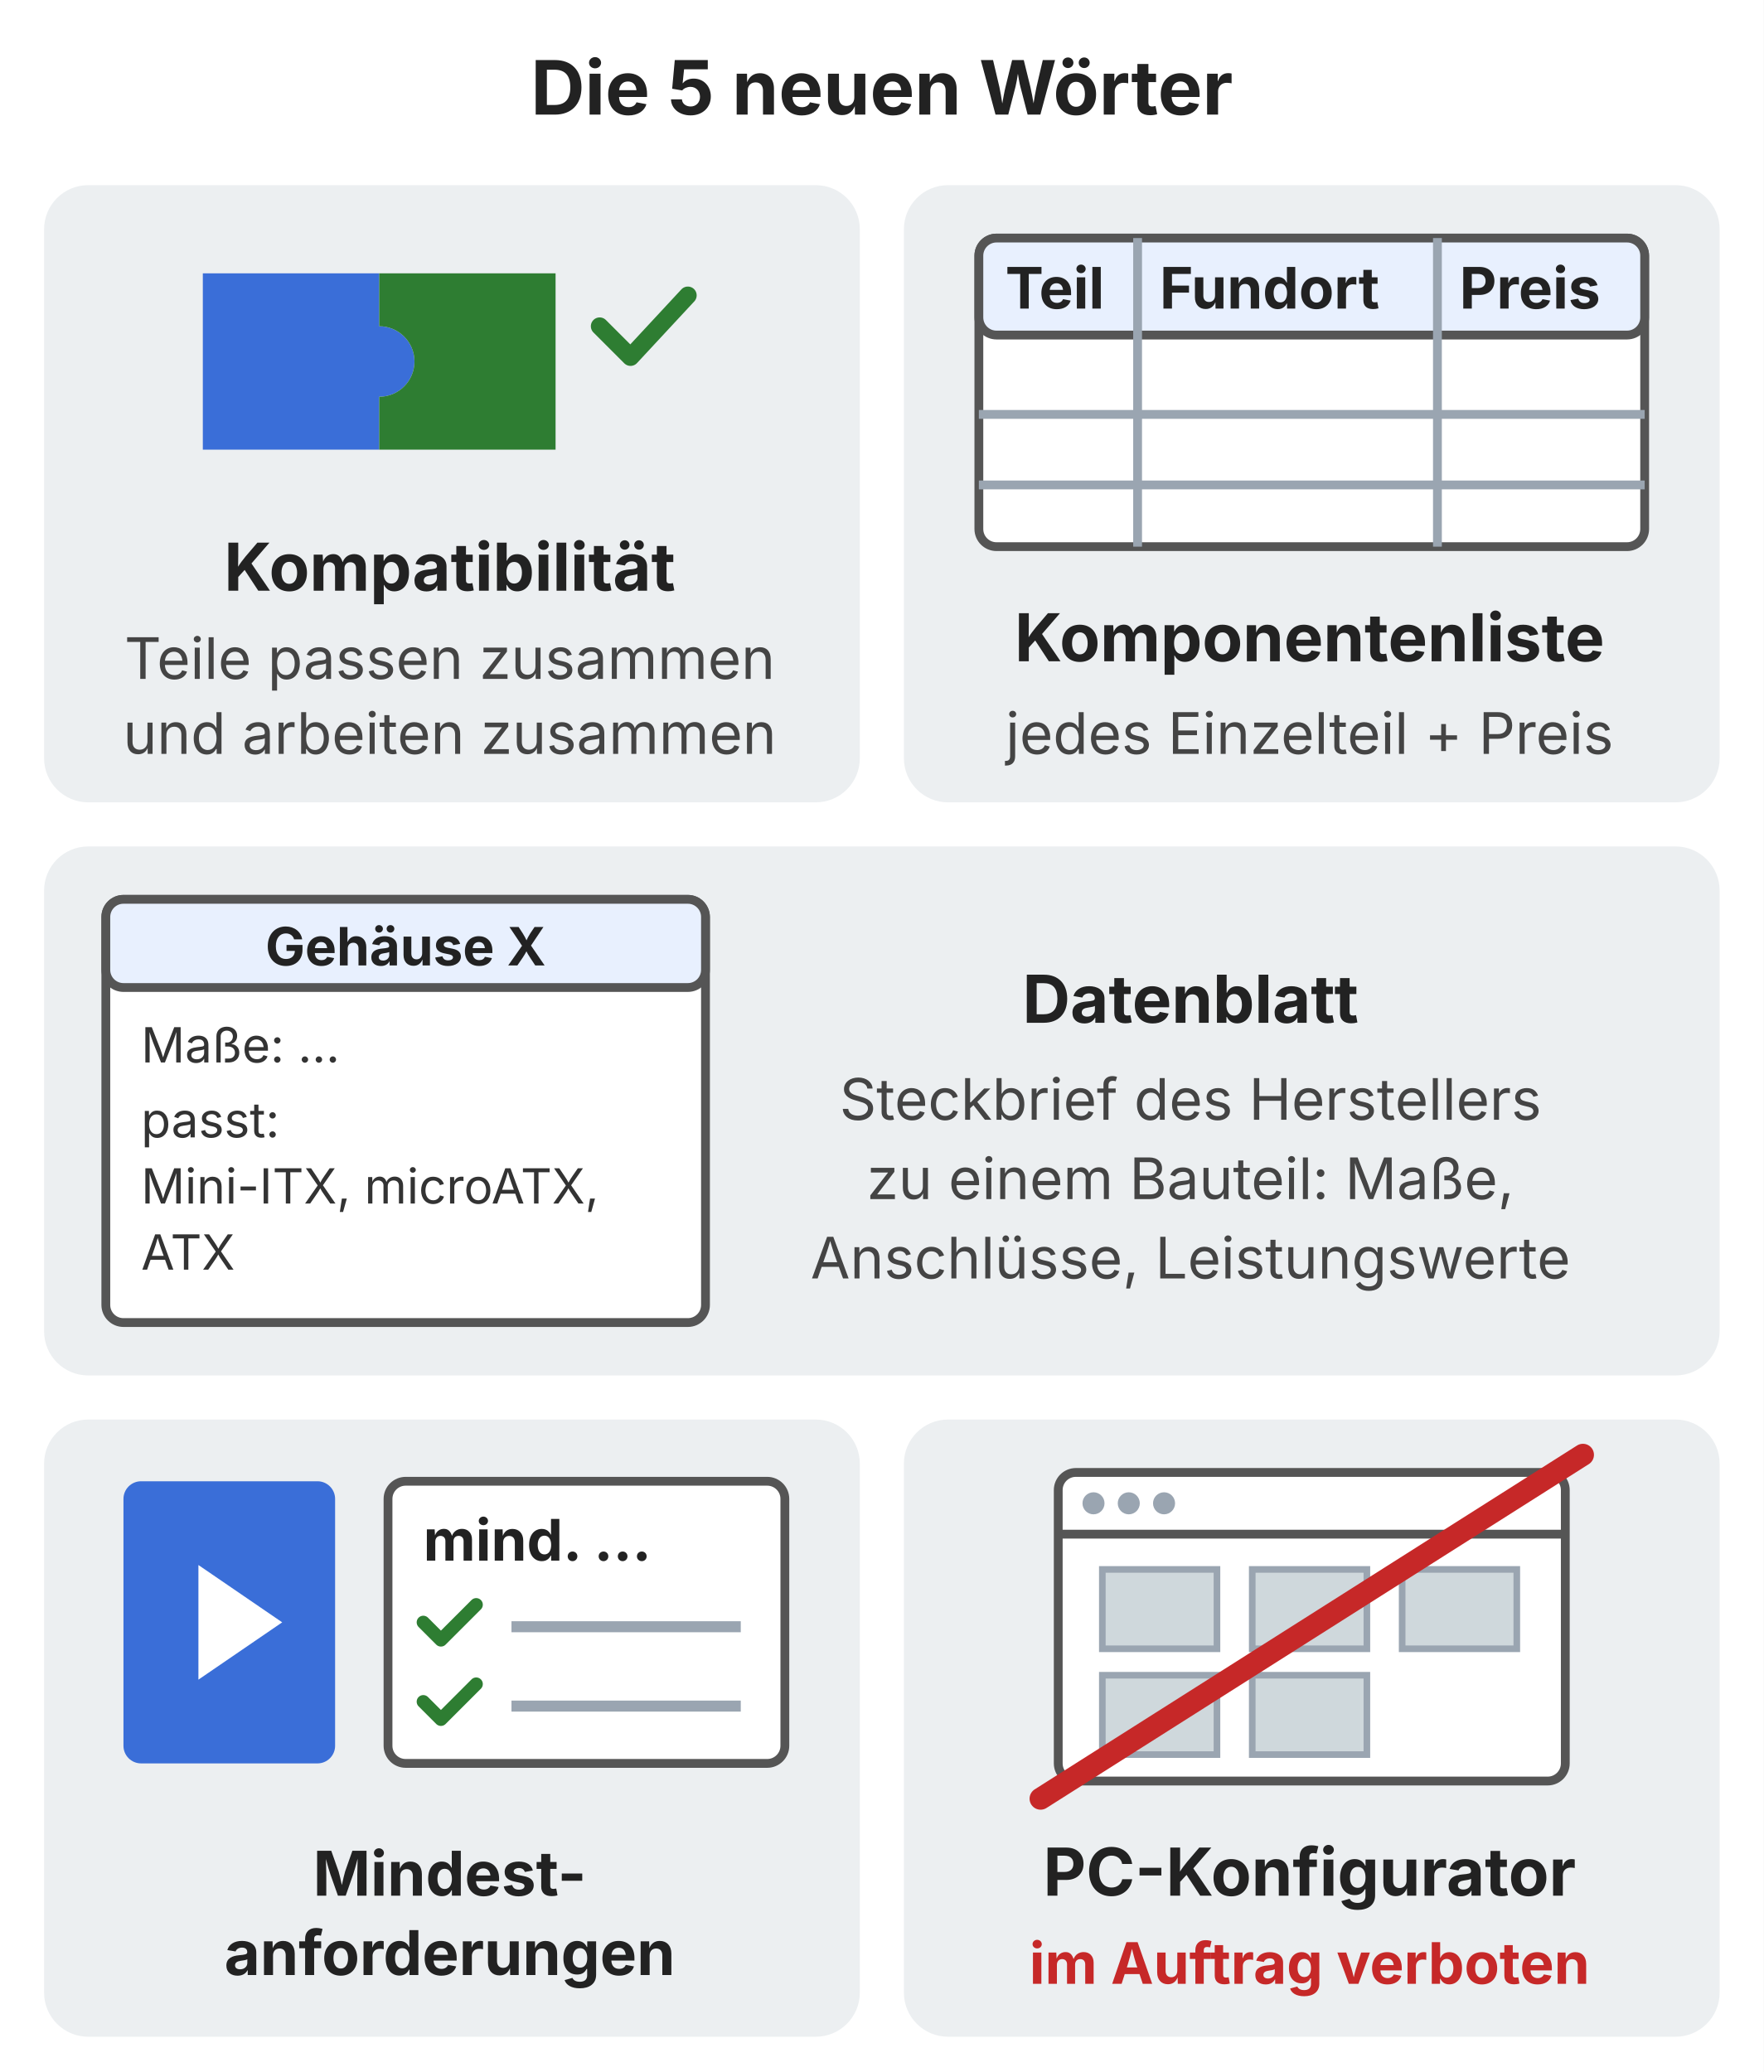
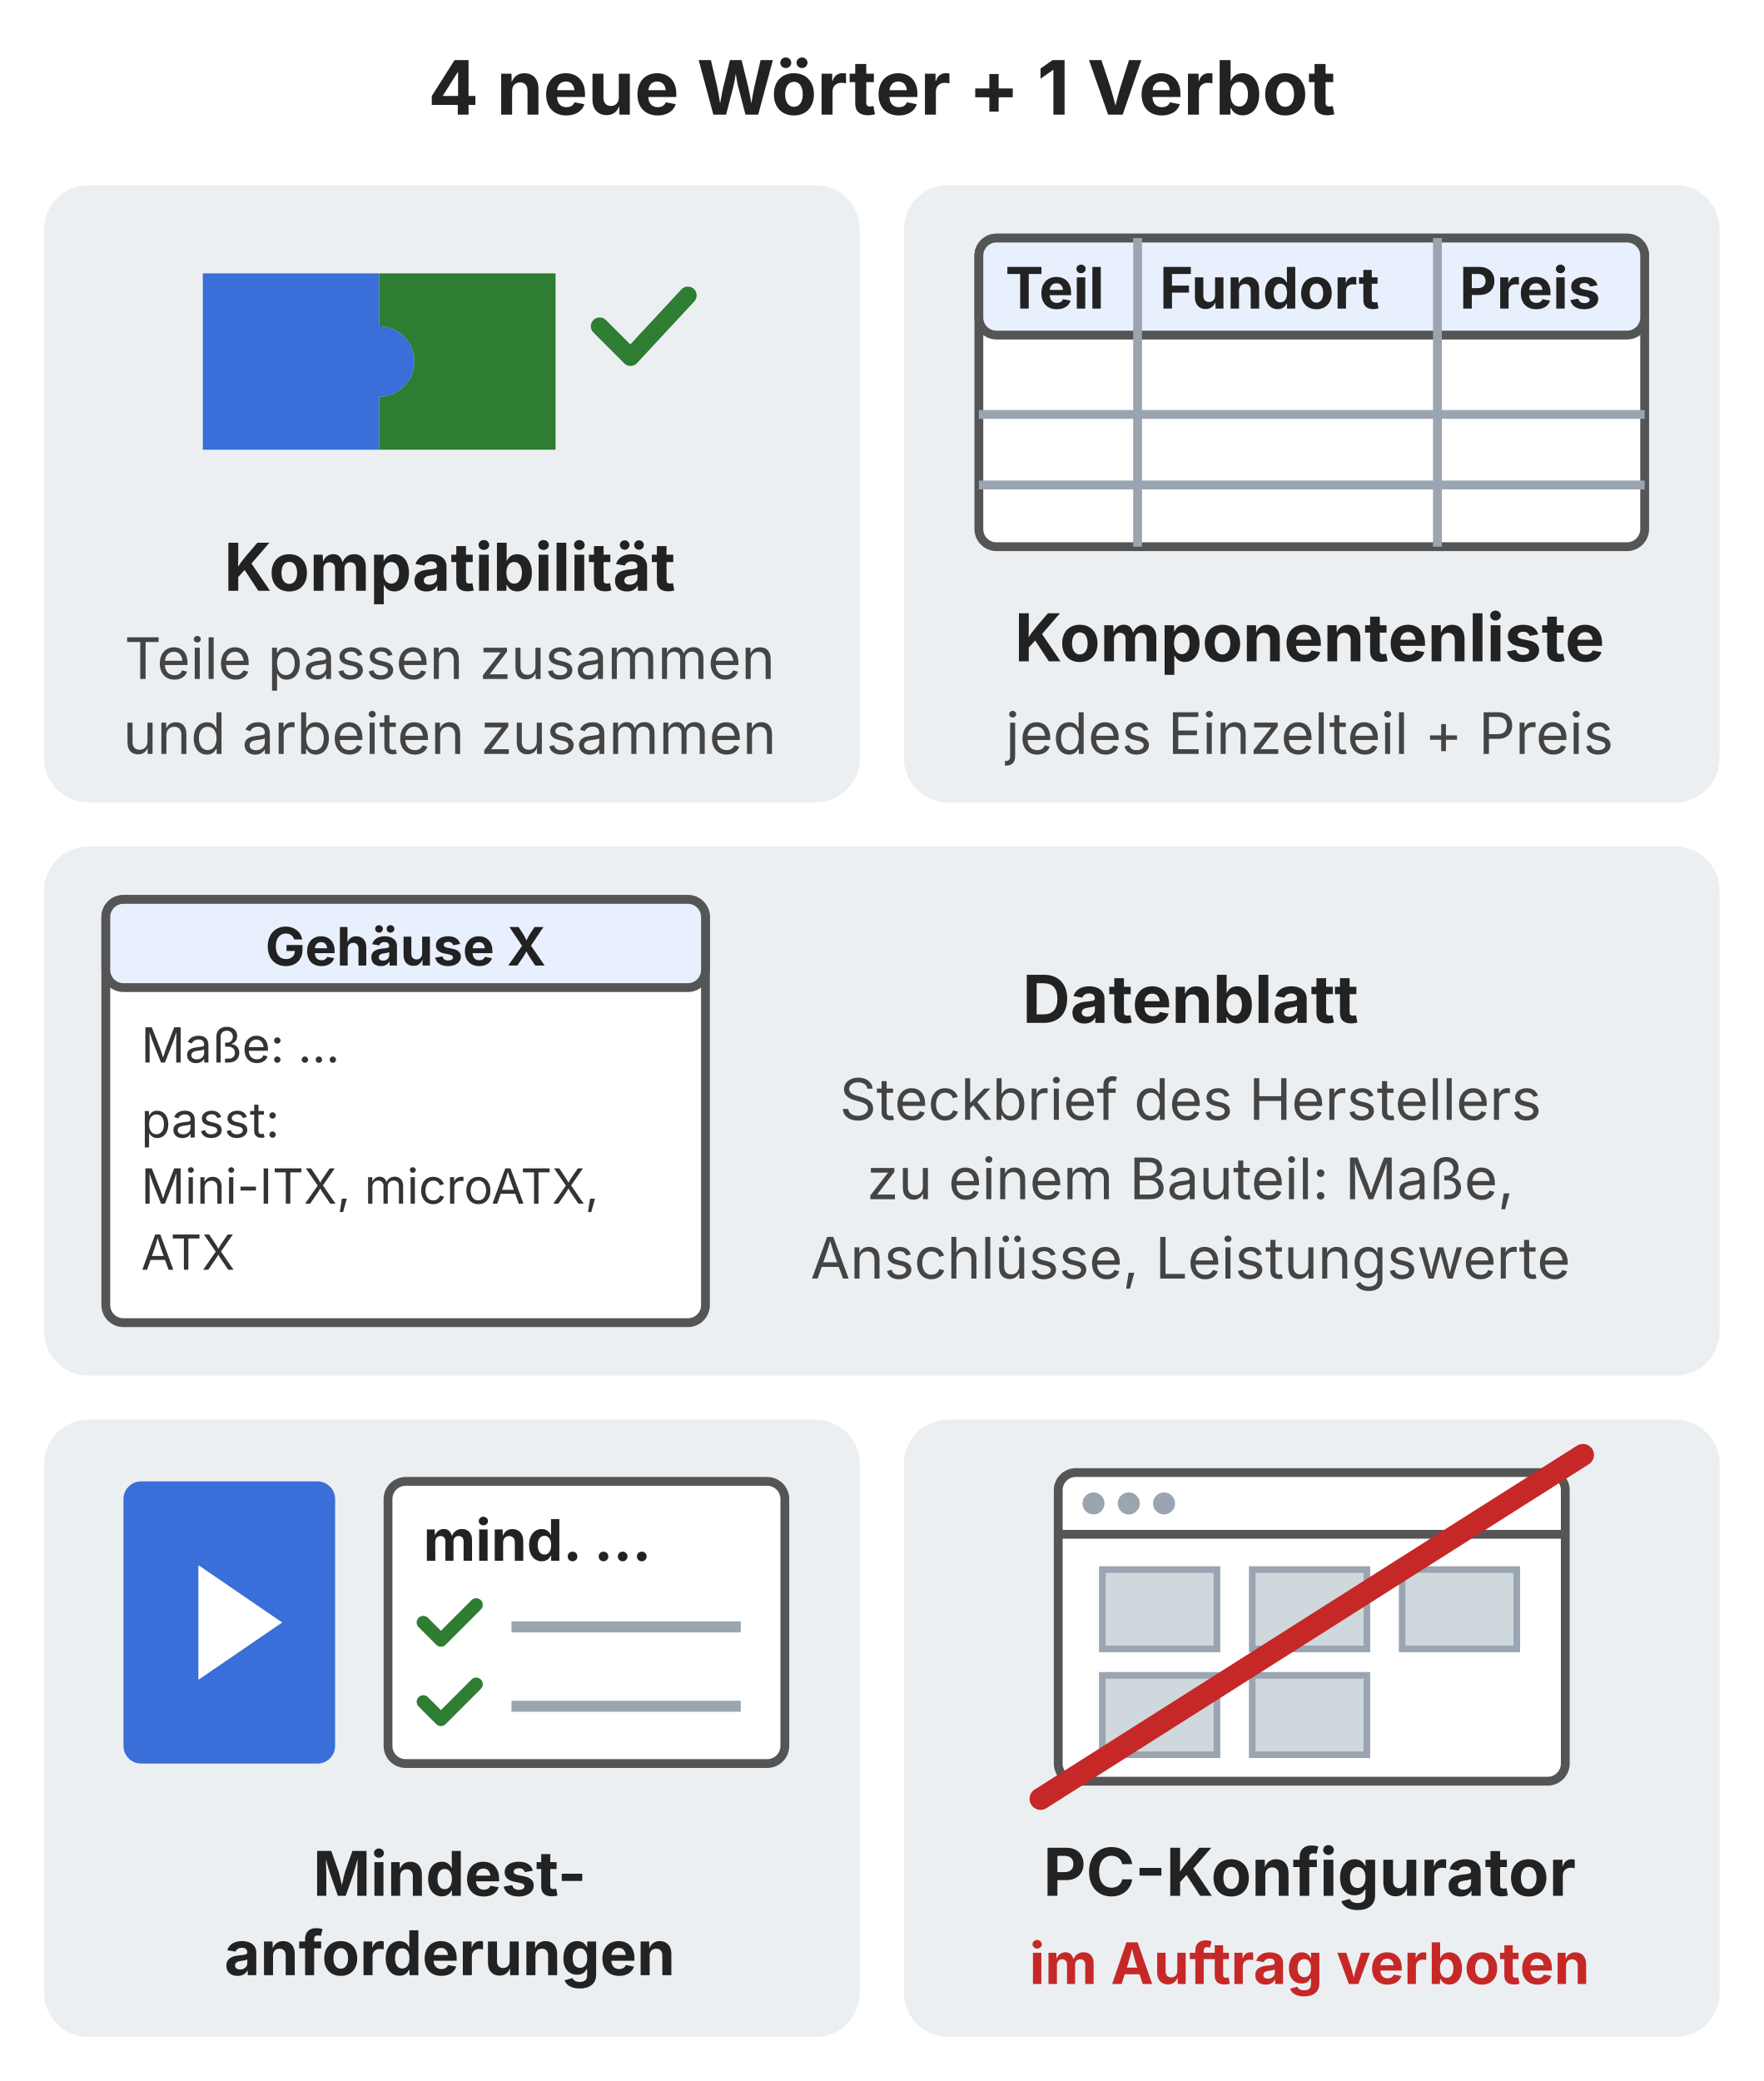
- <svg xmlns="http://www.w3.org/2000/svg" viewBox="0 0 400 470" font-family="system-ui, -apple-system, 'Segoe UI', sans-serif" font-size="14" fill="#222">
-   <rect width="400" height="470" fill="#fff" />
-   <text x="200" y="26" text-anchor="middle" font-size="17" font-weight="700">Die 5 neuen Wörter</text>
+ <svg xmlns="http://www.w3.org/2000/svg" viewBox="0 0 400 472" font-family="system-ui, -apple-system, 'Segoe UI', sans-serif" font-size="14" fill="#222">
+   <rect width="400" height="472" fill="#fff" />
+   <text x="200" y="26" text-anchor="middle" font-size="17" font-weight="700">4 neue Wörter + 1 Verbot</text>
  <rect x="10" y="42" width="185" height="140" rx="10" fill="#eceff1" />
  <path d="M46,62 h40 v12 a8,8 0 0 1 0,16 v12 h-40 z" fill="#3a6ed8" />
  <path d="M86,62 h40 v40 h-40 v-12 a8,8 0 0 0 0,-16 z" fill="#2e7d32" />
  <path d="M136,74 l7,7 l13,-14" fill="none" stroke="#2e7d32" stroke-width="4" stroke-linecap="round" stroke-linejoin="round" />
  <text x="102" y="134" text-anchor="middle" font-size="15" font-weight="700">Kompatibilität</text>
  <text x="102" y="154" text-anchor="middle" font-size="13" fill="#444">Teile passen zusammen</text>
  <text x="102" y="171" text-anchor="middle" font-size="13" fill="#444">und arbeiten zusammen</text>
  <rect x="205" y="42" width="185" height="140" rx="10" fill="#eceff1" />
  <rect x="222" y="54" width="151" height="70" rx="4" fill="#fff" stroke="#555" stroke-width="2" />
  <rect x="222" y="54" width="151" height="22" rx="4" fill="#e8f0fe" stroke="#555" stroke-width="2" />
  <g font-size="13" font-weight="700">
    <text x="228" y="70">Teil</text>
    <text x="263" y="70">Fundort</text>
    <text x="331" y="70">Preis</text>
  </g>
  <g stroke="#9aa5b1" stroke-width="2">
    <line x1="258" y1="54" x2="258" y2="124" />
    <line x1="326" y1="54" x2="326" y2="124" />
    <line x1="222" y1="94" x2="373" y2="94" />
    <line x1="222" y1="110" x2="373" y2="110" />
  </g>
  <text x="297" y="150" text-anchor="middle" font-size="15" font-weight="700">Komponentenliste</text>
  <text x="297" y="171" text-anchor="middle" font-size="13" fill="#444">jedes Einzelteil + Preis</text>
  <rect x="10" y="192" width="380" height="120" rx="10" fill="#eceff1" />
  <rect x="24" y="204" width="136" height="96" rx="4" fill="#fff" stroke="#555" stroke-width="2" />
  <rect x="24" y="204" width="136" height="20" rx="4" fill="#e8f0fe" stroke="#555" stroke-width="2" />
  <text x="92" y="219" text-anchor="middle" font-size="12" font-weight="700">Gehäuse X</text>
  <g font-size="11" fill="#333">
    <text x="32" y="241">Maße: …</text>
    <text x="32" y="258">passt:</text>
    <text x="32" y="273">Mini-ITX, microATX,</text>
    <text x="32" y="288">ATX</text>
  </g>
  <text x="270" y="232" text-anchor="middle" font-size="15" font-weight="700">Datenblatt</text>
  <text x="270" y="254" text-anchor="middle" font-size="13" fill="#444">Steckbrief des Herstellers</text>
  <text x="270" y="272" text-anchor="middle" font-size="13" fill="#444">zu einem Bauteil: Maße,</text>
  <text x="270" y="290" text-anchor="middle" font-size="13" fill="#444">Anschlüsse, Leistungswerte</text>
  <rect x="10" y="322" width="185" height="140" rx="10" fill="#eceff1" />
  <rect x="28" y="336" width="48" height="64" rx="4" fill="#3a6ed8" />
  <path d="M45,355 L45,381 L64,368 Z" fill="#fff" />
  <rect x="88" y="336" width="90" height="64" rx="4" fill="#fff" stroke="#555" stroke-width="2" />
  <text x="96" y="354" font-size="13" font-weight="700">mind. …</text>
  <g fill="none" stroke="#2e7d32" stroke-width="3" stroke-linecap="round" stroke-linejoin="round">
    <path d="M96,368 l4,4 l8,-8" />
    <path d="M96,386 l4,4 l8,-8" />
  </g>
  <g stroke="#9aa5b1" stroke-width="2.5">
    <line x1="116" y1="369" x2="168" y2="369" />
    <line x1="116" y1="387" x2="168" y2="387" />
  </g>
  <text x="102" y="430" text-anchor="middle" font-size="14" font-weight="700">Mindest-</text>
  <text x="102" y="448" text-anchor="middle" font-size="14" font-weight="700">anforderungen</text>
  <rect x="205" y="322" width="185" height="140" rx="10" fill="#eceff1" />
  <rect x="240" y="334" width="115" height="70" rx="4" fill="#fff" stroke="#555" stroke-width="2" />
  <line x1="240" y1="348" x2="355" y2="348" stroke="#555" stroke-width="2" />
  <g fill="#9aa5b1">
    <circle cx="248" cy="341" r="2.5" />
    <circle cx="256" cy="341" r="2.5" />
    <circle cx="264" cy="341" r="2.5" />
  </g>
  <g fill="#cfd8dc" stroke="#9aa5b1" stroke-width="1.5">
    <rect x="250" y="356" width="26" height="18" />
    <rect x="284" y="356" width="26" height="18" />
    <rect x="318" y="356" width="26" height="18" />
    <rect x="250" y="380" width="26" height="18" />
    <rect x="284" y="380" width="26" height="18" />
  </g>
  <line x1="236" y1="408" x2="359" y2="330" stroke="#c62828" stroke-width="5" stroke-linecap="round" />
  <text x="297" y="430" text-anchor="middle" font-size="15" font-weight="700">PC-Konfigurator</text>
  <text x="297" y="450" text-anchor="middle" font-size="13" font-weight="700" fill="#c62828">im Auftrag verboten</text>
</svg>
